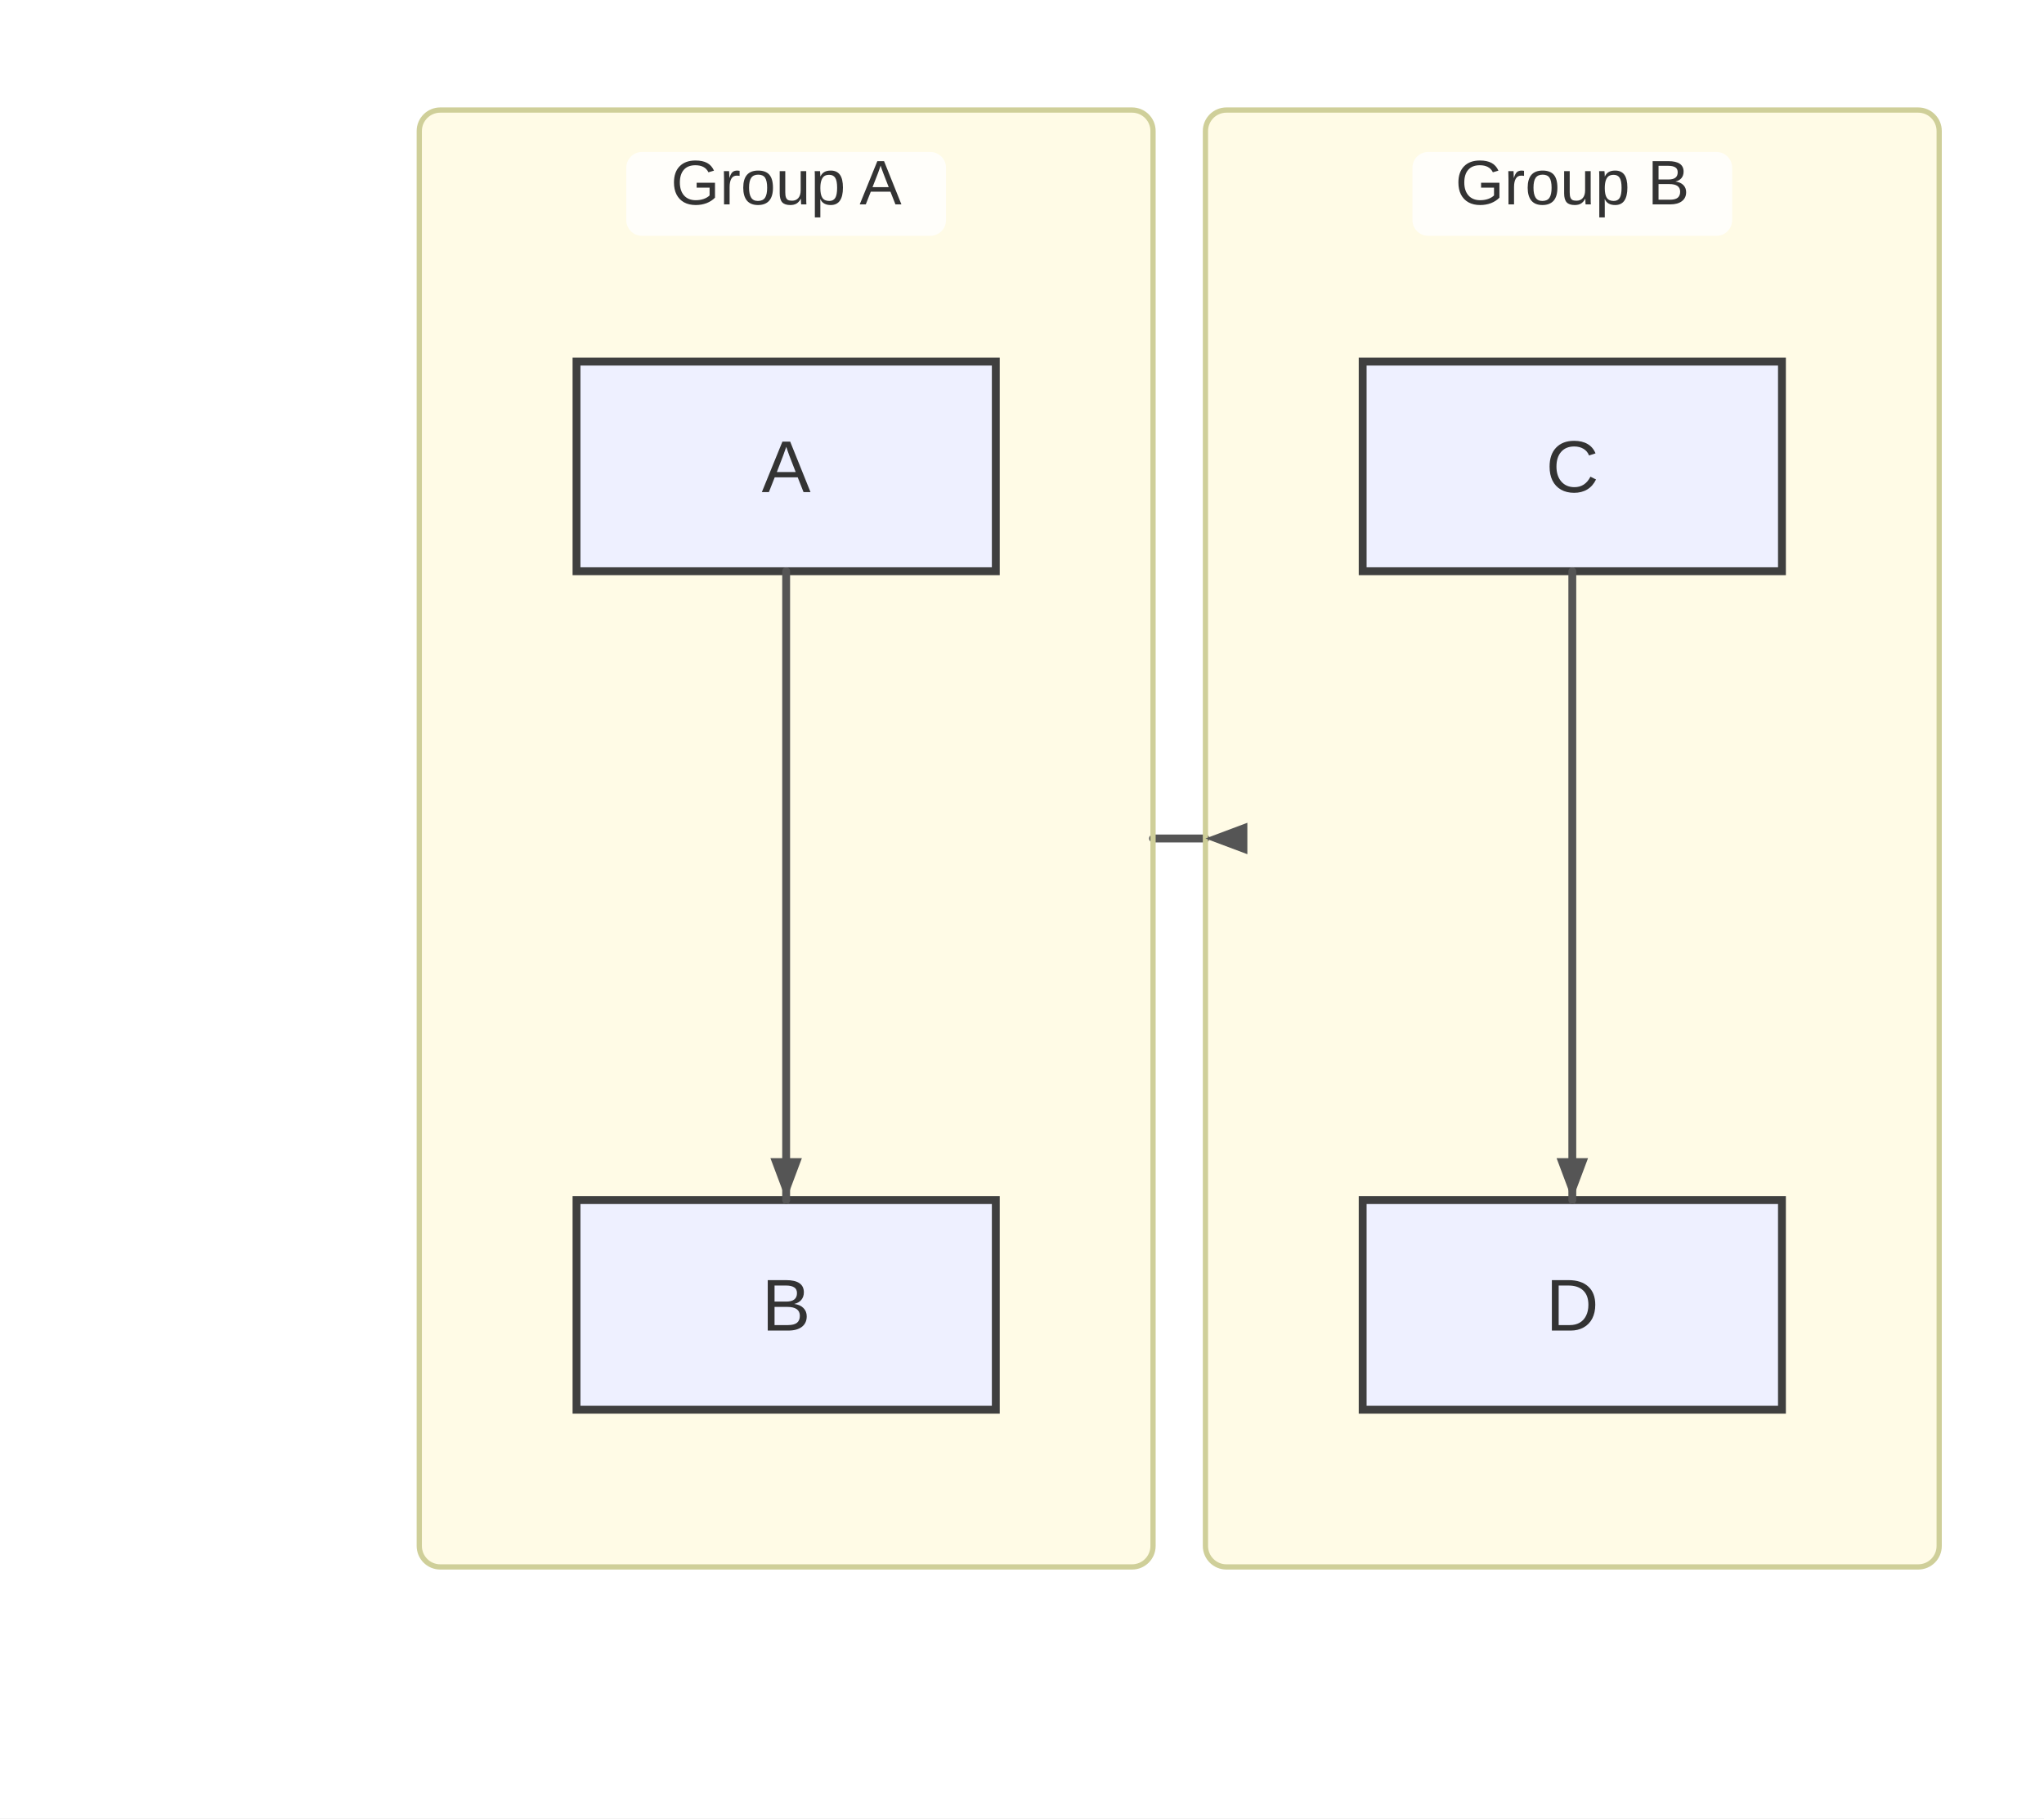
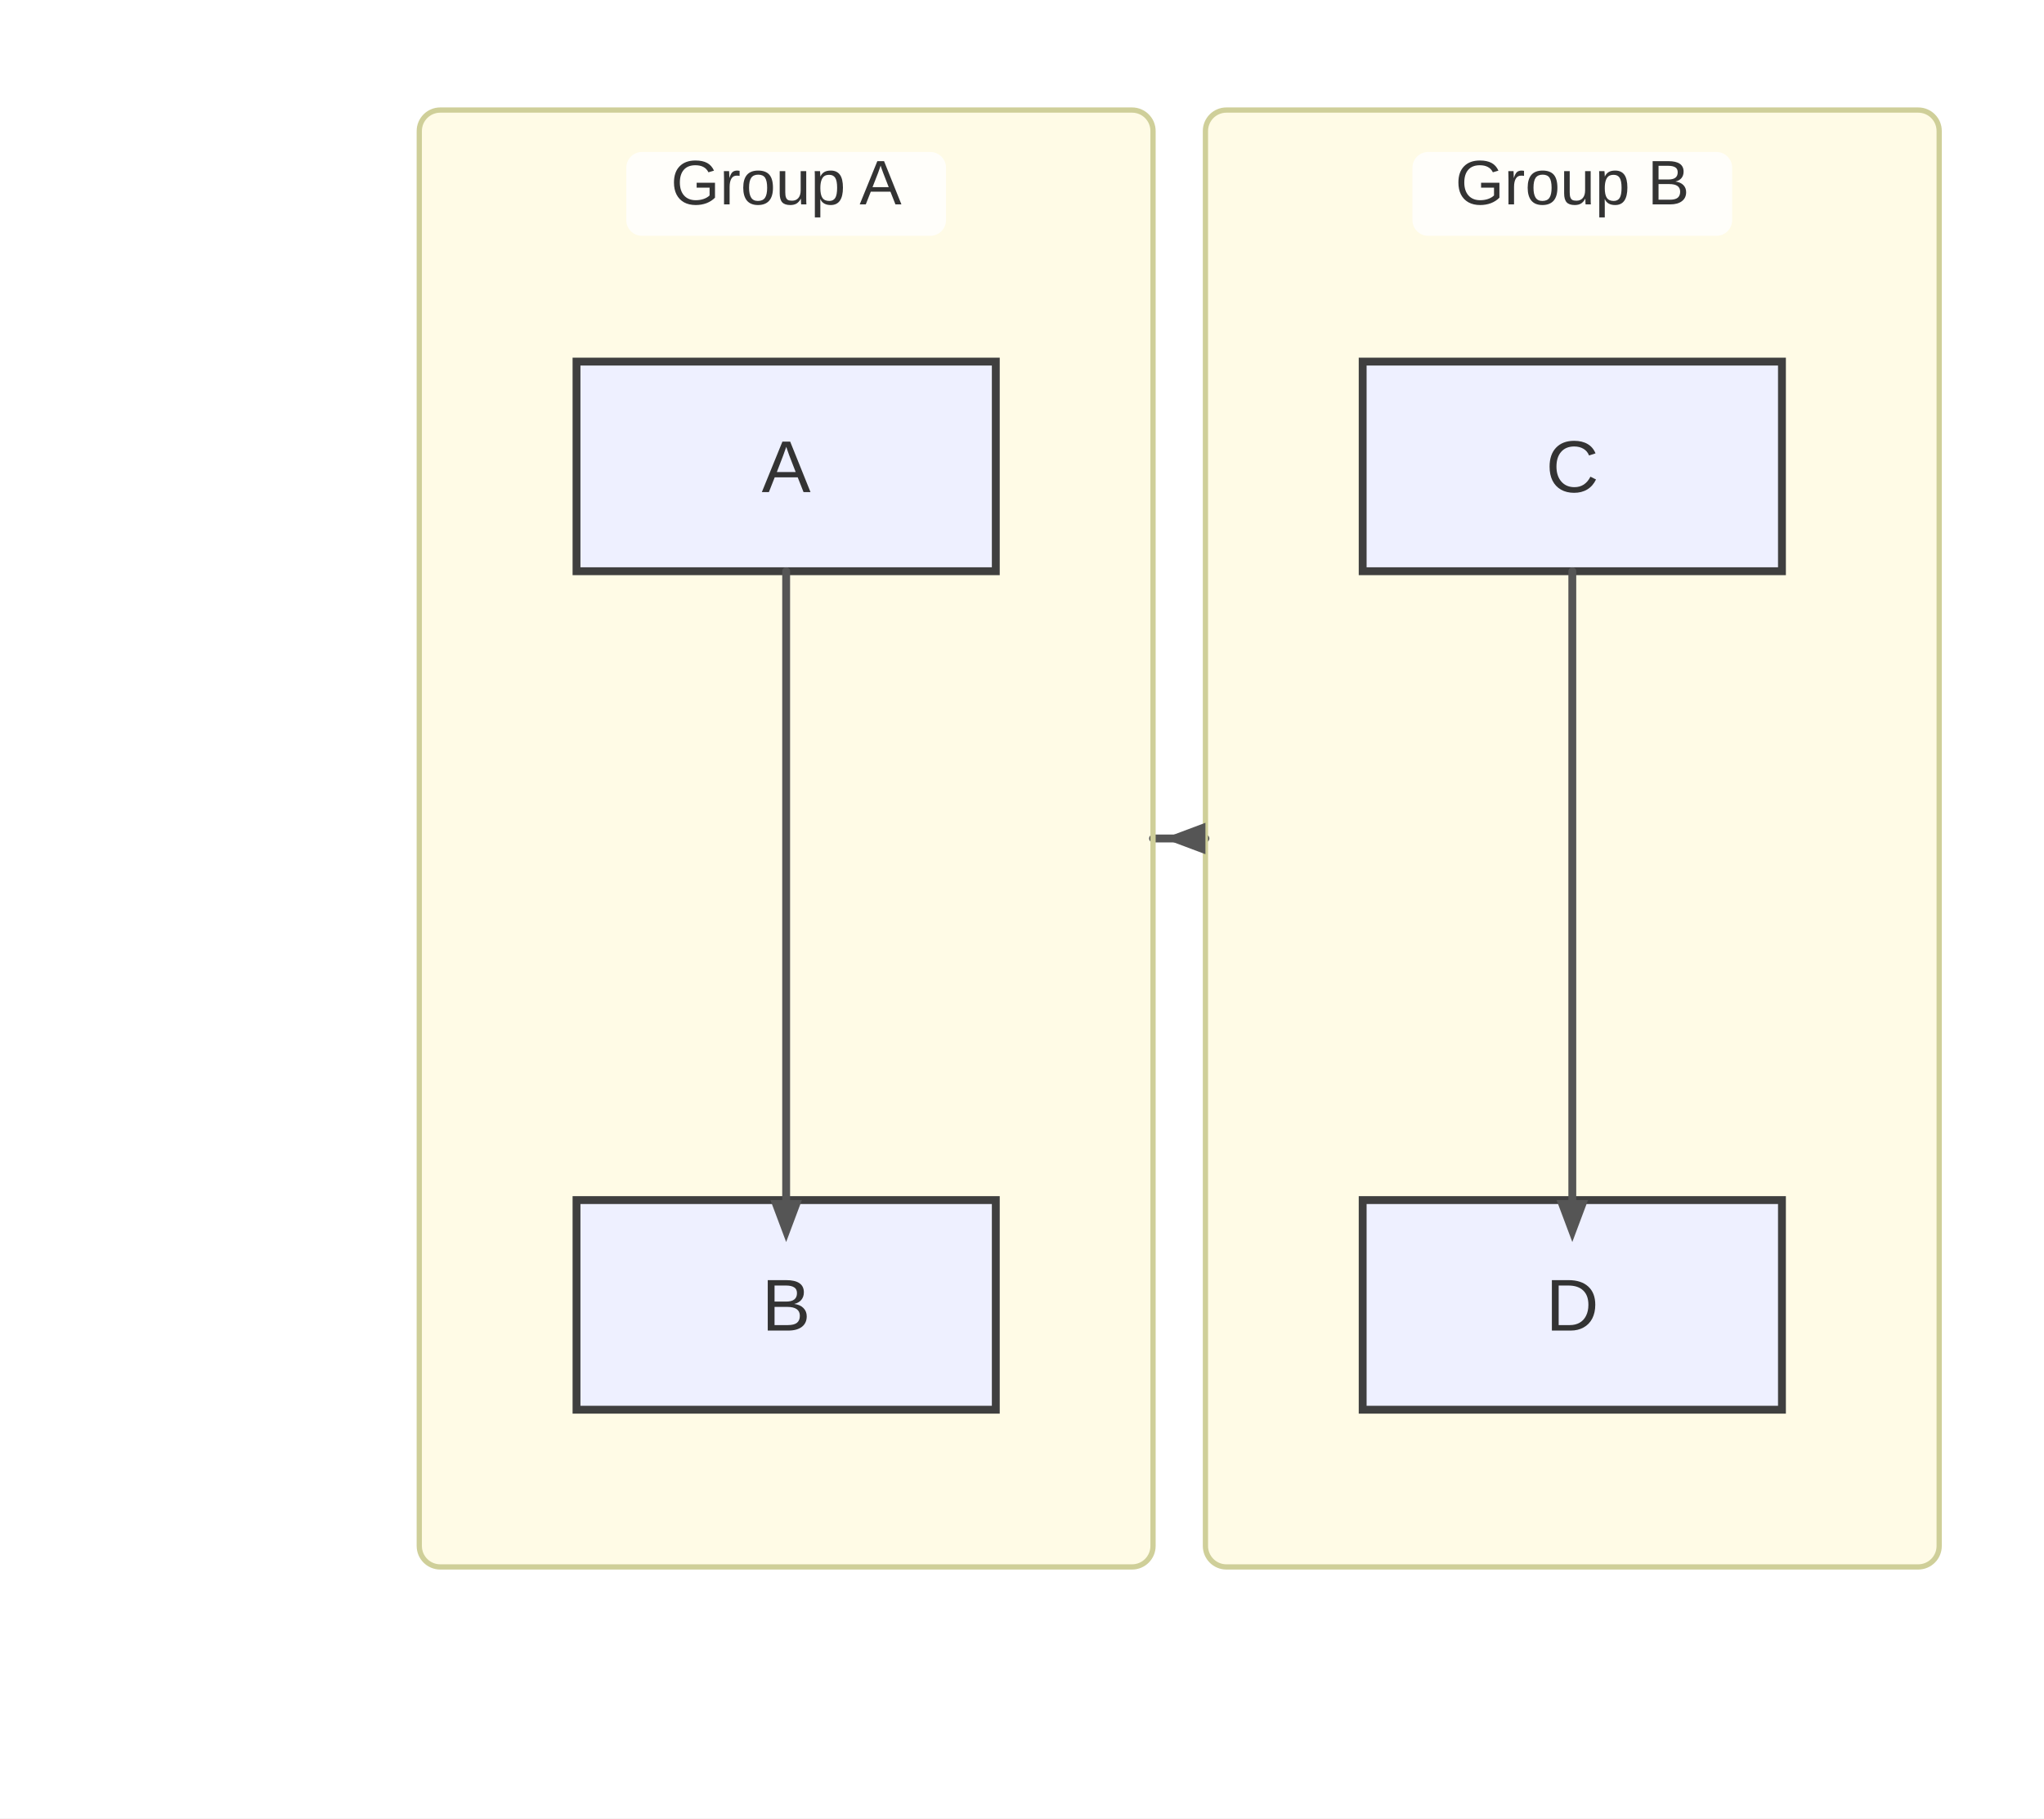
<svg xmlns="http://www.w3.org/2000/svg" width="390" height="347" viewBox="0 0 390 347">
  <rect x="0" y="0" width="390" height="347" fill="#ffffff" />
  <defs>
    <marker id="arrow" viewBox="0 0 11 11" markerWidth="11" markerHeight="11" refX="11" refY="6" orient="auto" markerUnits="userSpaceOnUse">
      <path d="M0,0 L0,11 L11,6 z" fill="#555555" />
    </marker>
    <marker id="circle-marker" viewBox="0 0 9 9" markerWidth="9" markerHeight="9" refX="4.5" refY="4.5" orient="auto" markerUnits="userSpaceOnUse">
      <circle cx="4.5" cy="4.5" r="4.5" fill="#555555" />
    </marker>
    <marker id="cross-marker" viewBox="0 0 12 12" markerWidth="12" markerHeight="12" refX="6" refY="6" orient="auto" markerUnits="userSpaceOnUse">
      <path d="M1.5,1.5 L10.5,10.5 M10.5,1.5 L1.5,10.5" stroke="#555555" stroke-width="2.25" />
    </marker>
  </defs>
  <g class="subgraph-bg">
    <rect x="80" y="21" width="140" height="278" rx="4" ry="4" fill="#fffbe6" stroke="none" />
    <rect x="230" y="21" width="140" height="278" rx="4" ry="4" fill="#fffbe6" stroke="none" />
  </g>
  <g id="A">
    <rect x="110" y="69" width="80" height="40" rx="0" ry="0" stroke="#3f3f3f" stroke-width="1.5" fill="#eef0ff" />
    <text x="150" y="93.9" text-anchor="middle" font-family="Arial, sans-serif" font-size="14" fill="#333">A</text>
  </g>
  <g id="B">
    <rect x="110" y="229" width="80" height="40" rx="0" ry="0" stroke="#3f3f3f" stroke-width="1.5" fill="#eef0ff" />
    <text x="150" y="253.9" text-anchor="middle" font-family="Arial, sans-serif" font-size="14" fill="#333">B</text>
  </g>
  <g id="C">
    <rect x="260" y="69" width="80" height="40" rx="0" ry="0" stroke="#3f3f3f" stroke-width="1.5" fill="#eef0ff" />
    <text x="300" y="93.9" text-anchor="middle" font-family="Arial, sans-serif" font-size="14" fill="#333">C</text>
  </g>
  <g id="D">
    <rect x="260" y="229" width="80" height="40" rx="0" ry="0" stroke="#3f3f3f" stroke-width="1.5" fill="#eef0ff" />
    <text x="300" y="253.9" text-anchor="middle" font-family="Arial, sans-serif" font-size="14" fill="#333">D</text>
  </g>
  <path d="M150,109 L150,119 C150,131 150,213 150,219 L150,229" stroke="#555555" stroke-width="1.5" fill="none" stroke-linecap="round" stroke-linejoin="round" />
  <path d="M300,109 L300,119 C300,131 300,213 300,219 L300,229" stroke="#555555" stroke-width="1.5" fill="none" stroke-linecap="round" stroke-linejoin="round" />
  <path d="M220,160 L230,160" stroke="#555555" stroke-width="1.5" fill="none" stroke-linecap="round" stroke-linejoin="round" />
  <g class="subgraph-borders">
    <rect x="80" y="21" width="140" height="278" rx="4" ry="4" fill="none" stroke="#cfcf99" stroke-width="1" />
    <rect x="230" y="21" width="140" height="278" rx="4" ry="4" fill="none" stroke="#cfcf99" stroke-width="1" />
  </g>
  <g class="subgraph-title-bg">
    <rect x="119.5" y="29" width="61" height="16" rx="3" ry="3" fill="rgba(255,255,255,0.8)" stroke="none" />
    <rect x="269.5" y="29" width="61" height="16" rx="3" ry="3" fill="rgba(255,255,255,0.8)" stroke="none" />
  </g>
  <g class="subgraph-titles">
    <text x="150" y="39" text-anchor="middle" font-family="Arial, sans-serif" font-size="12" fill="#333">Group A</text>
    <text x="300" y="39" text-anchor="middle" font-family="Arial, sans-serif" font-size="12" fill="#333">Group B</text>
  </g>
-   <path d="M150,229 L147,221 L153,221 Z" fill="#555555" />
-   <path d="M300,229 L297,221 L303,221 Z" fill="#555555" />
-   <path d="M230,160 L238,157 L238,163 Z" fill="#555555" />
+   <path d="M150,237 L147,229 L153,229 Z" fill="#555555" />
+   <path d="M300,237 L297,229 L303,229 Z" fill="#555555" />
+   <path d="M222,160 L230,157 L230,163 Z" fill="#555555" />
</svg>
